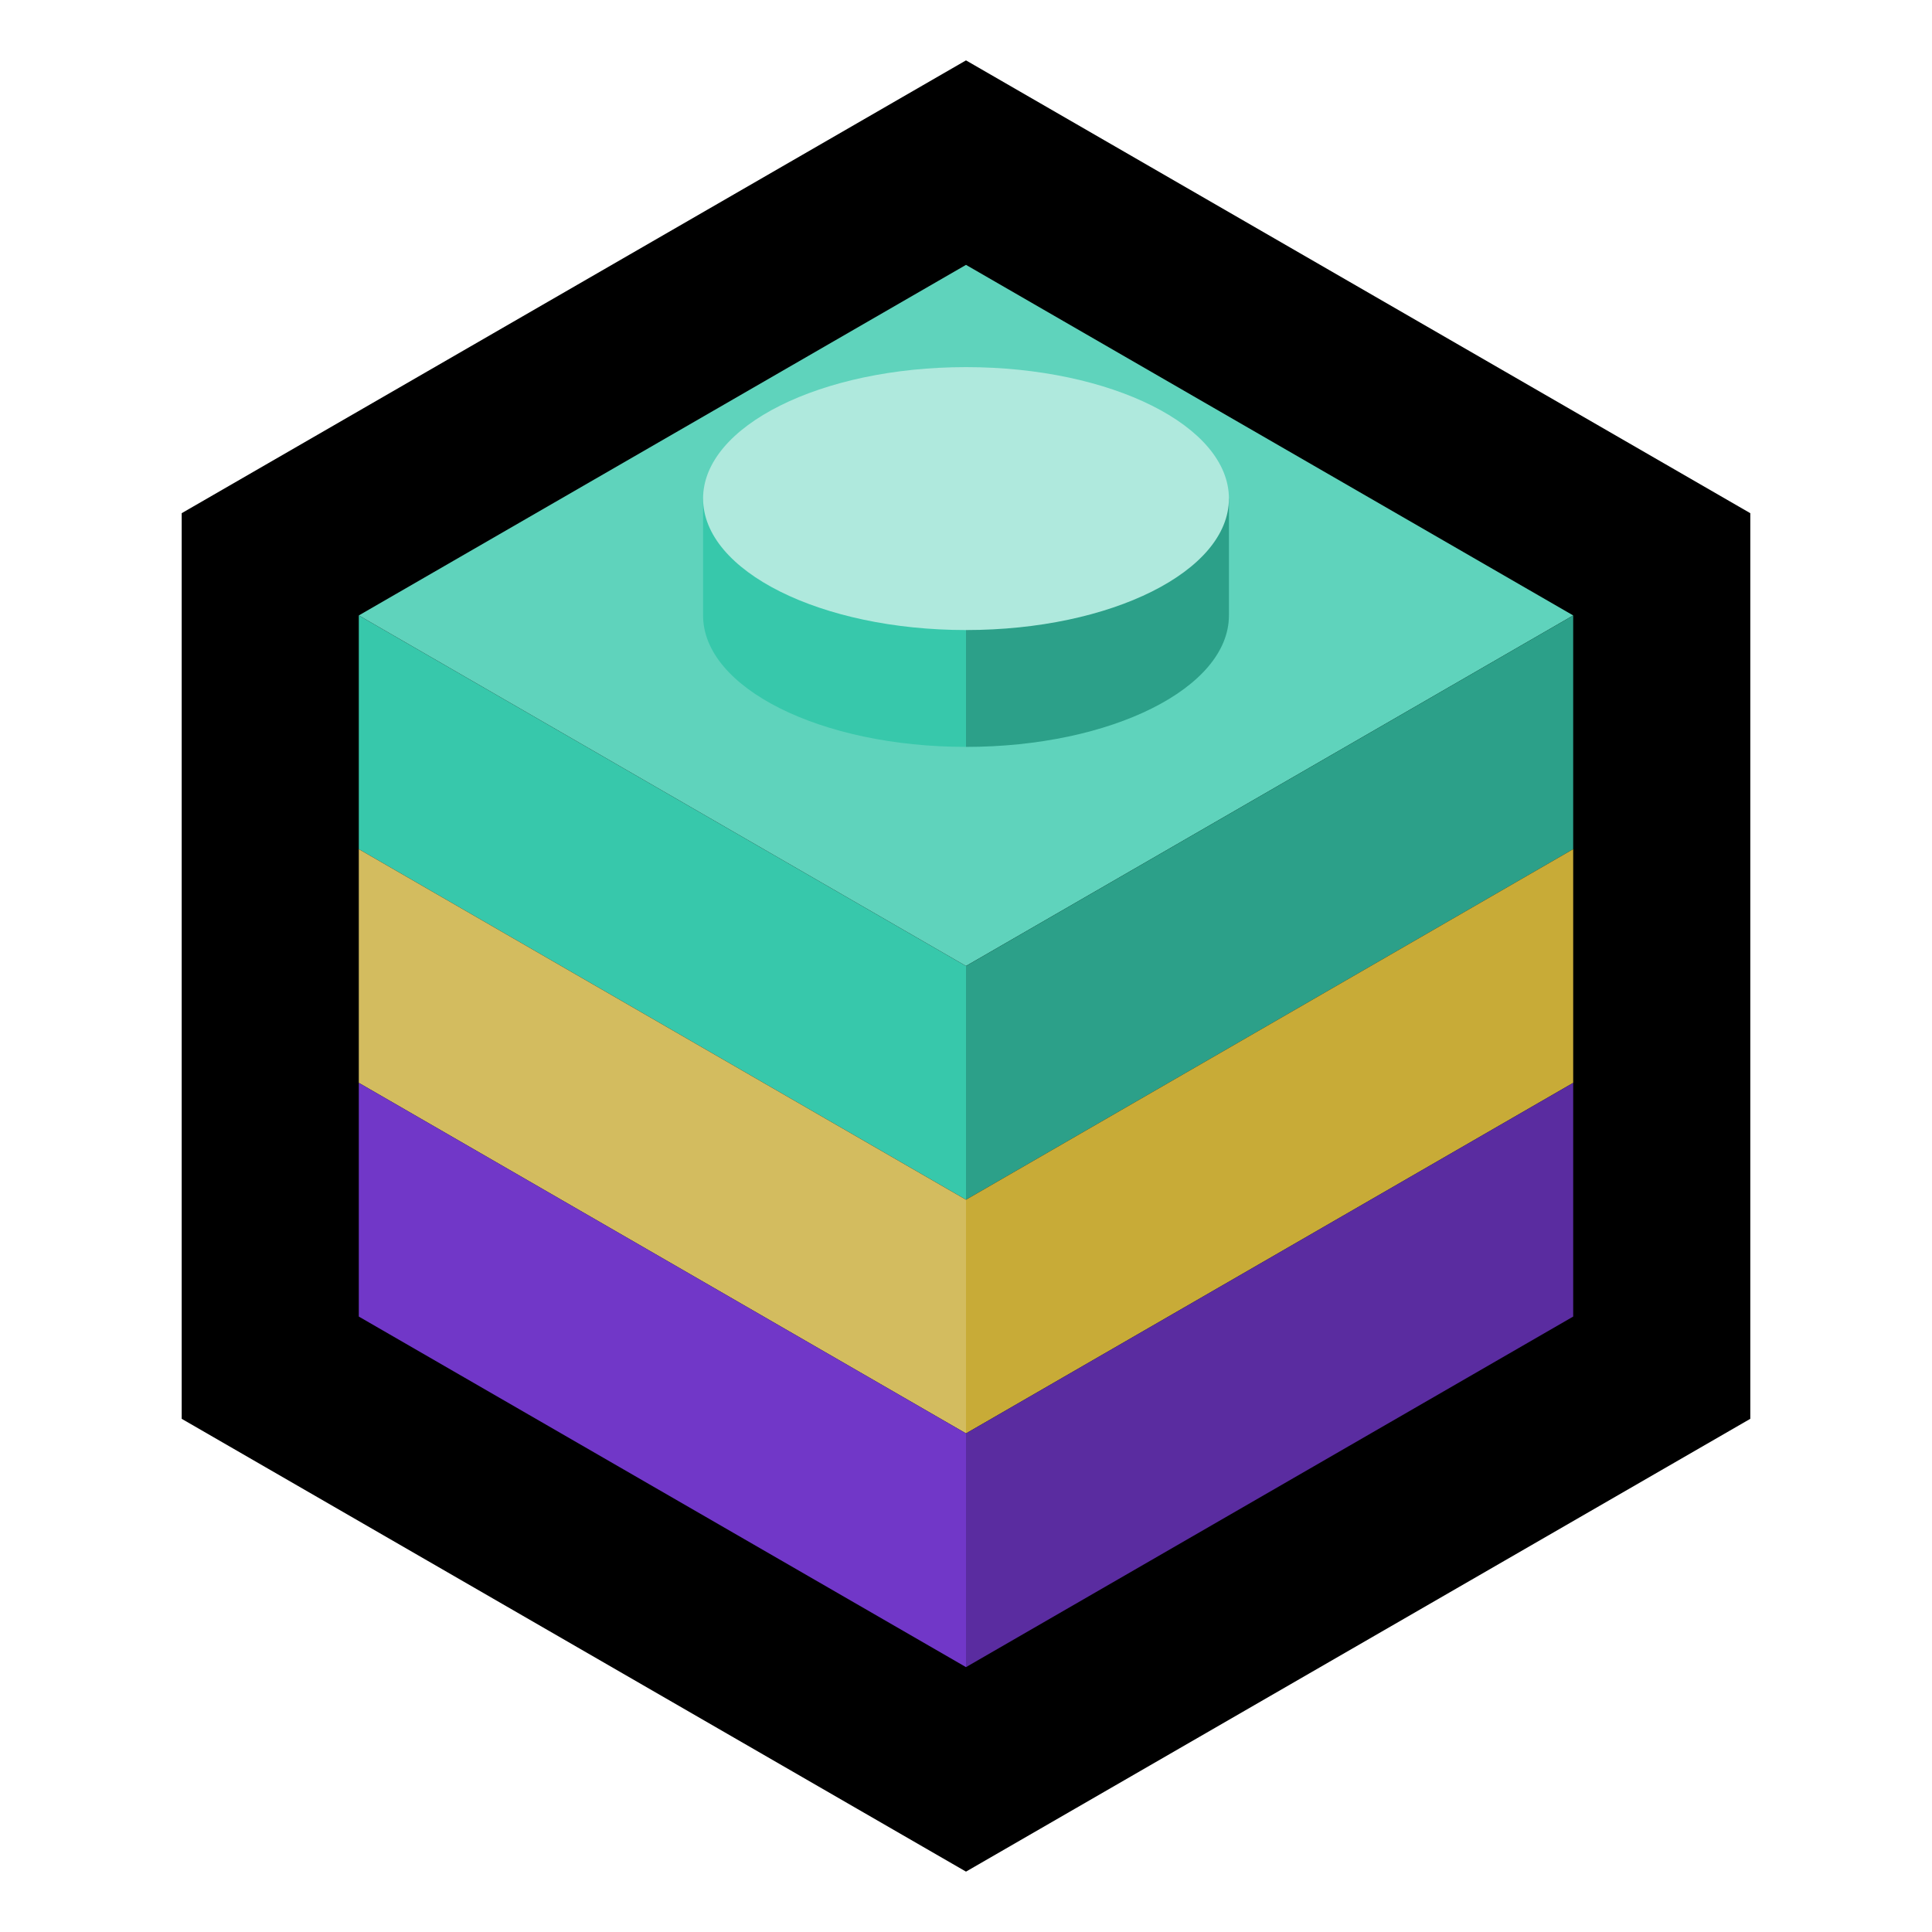
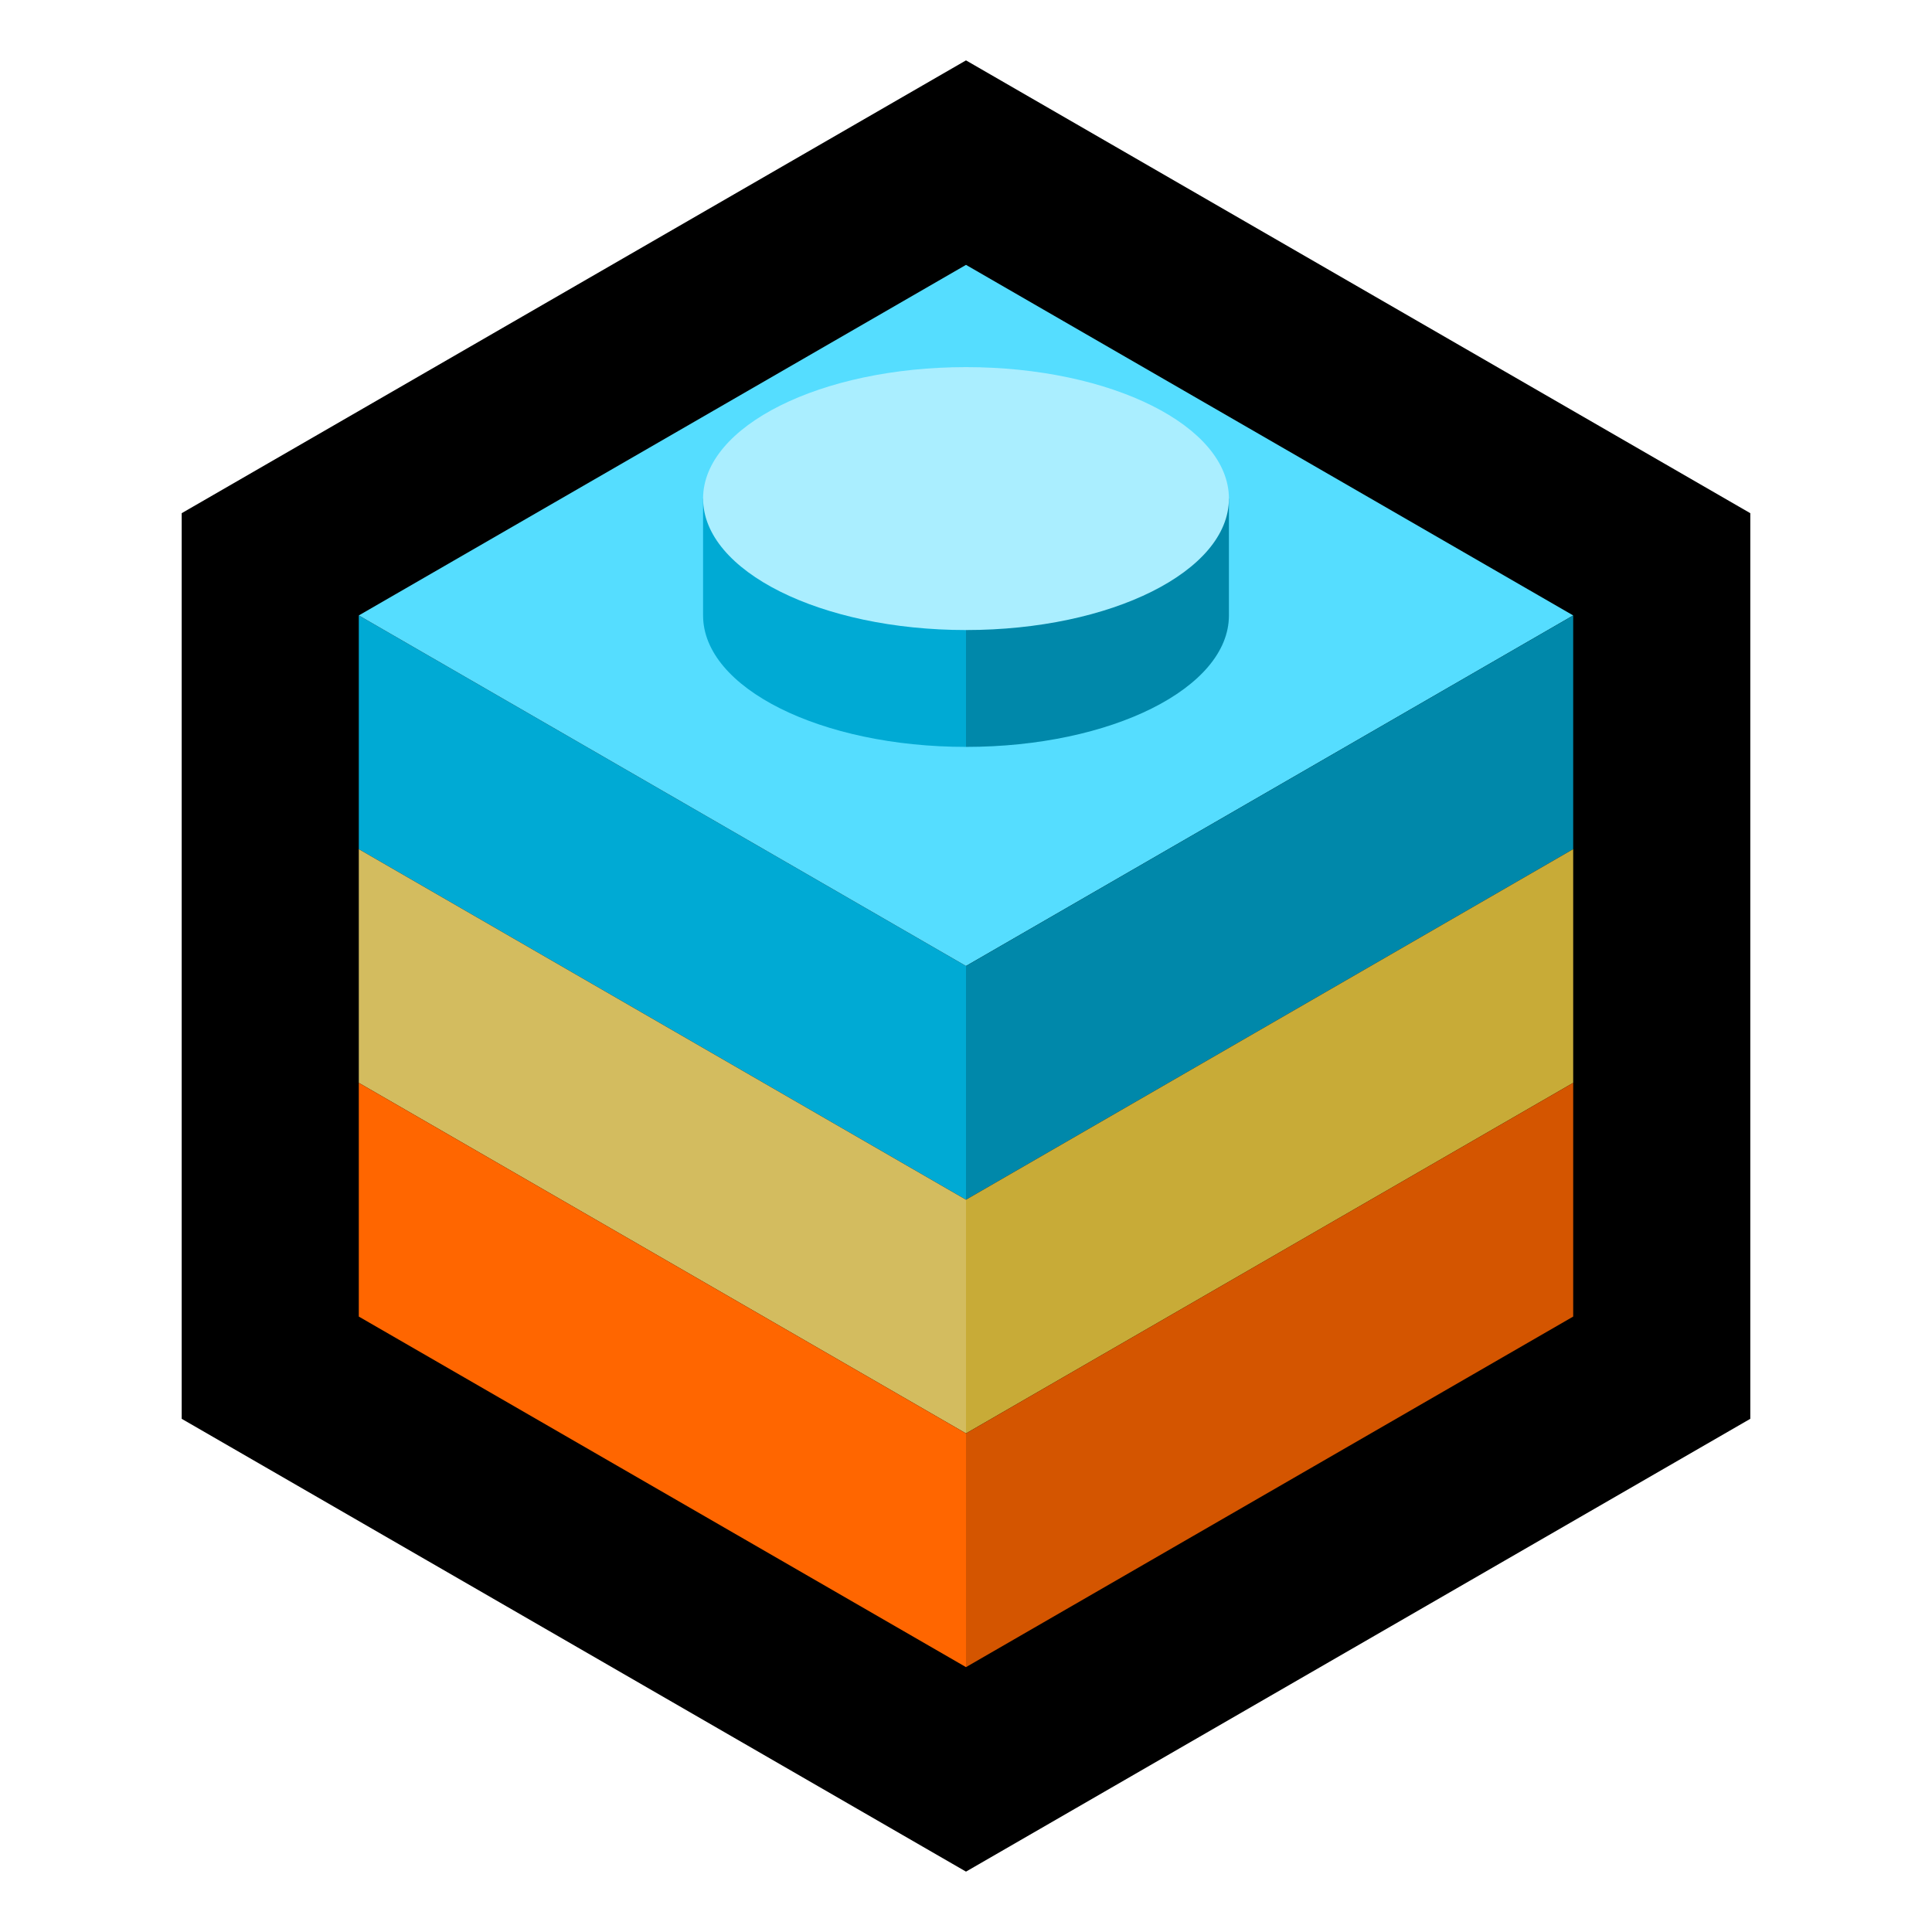
<svg xmlns="http://www.w3.org/2000/svg" width="1024" height="1024" viewBox="0 0 270.933 270.933" version="1.1" id="svg8">
  <defs id="defs2" />
  <g id="layer1" transform="translate(0,-161.5333)">
    <path style="fill:#000000;fill-opacity:1;stroke-width:0.265" id="path3822" d="m 67.733,163.65 56.826,32.808 0,65.617 -56.826,32.808 -56.826,-32.808 2e-6,-65.617 z" transform="matrix(1.935484,0,0,1.935484,4.369903,-146.7419)" />
-     <path id="path12" style="fill:#37c8ab;fill-opacity:1;stroke-width:0.396" d="m 50.317,247.839 v 32.774 l 85.15,49.161 v -32.774 z" />
-     <path style="fill:#5fd3bc;fill-opacity:1;stroke-width:0.396" d="m 135.467,198.677 -85.15,49.161 85.15,49.161 85.15,-49.161 z" id="path3824" />
-     <path style="fill:#37c8ab;fill-opacity:1;stroke-width:0.512" d="m 135.467,229.403 a 36.871,18.435 0 0 0 -16.874,2.048 H 98.596 v 16.387 a 36.871,18.435 0 0 0 36.871,18.435 z" id="path3876" />
-     <path style="fill:#2ca089;fill-opacity:1;stroke-width:0.512" d="m 135.467,229.403 v 36.871 a 36.871,18.435 0 0 0 36.871,-18.435 v -16.387 h -20.056 a 36.871,18.435 0 0 0 -16.815,-2.048 z" id="ellipse3866" />
-     <ellipse style="fill:#afe9dd;fill-opacity:1;stroke-width:0.512" id="ellipse3868" cx="135.467" cy="231.452" rx="36.871" ry="18.435" />
+     <path id="path12" style="fill:#00aad4;fill-opacity:1;stroke-width:0.396" d="m 50.317,247.839 v 32.774 l 85.15,49.161 v -32.774 z" />
+     <path style="fill:#55ddff;fill-opacity:1;stroke-width:0.396" d="m 135.467,198.677 -85.15,49.161 85.15,49.161 85.15,-49.161 z" id="path3824" />
+     <path style="fill:#00aad4;fill-opacity:1;stroke-width:0.512" d="m 135.467,229.403 a 36.871,18.435 0 0 0 -16.874,2.048 H 98.596 v 16.387 a 36.871,18.435 0 0 0 36.871,18.435 z" id="path3876" />
+     <path style="fill:#0088aa;fill-opacity:1;stroke-width:0.512" d="m 135.467,229.403 v 36.871 a 36.871,18.435 0 0 0 36.871,-18.435 v -16.387 h -20.056 a 36.871,18.435 0 0 0 -16.815,-2.048 z" id="ellipse3866" />
+     <ellipse style="fill:#aaeeff;fill-opacity:1;stroke-width:0.512" id="ellipse3868" cx="135.467" cy="231.452" rx="36.871" ry="18.435" />
    <path id="path13" style="fill:#d3bc5f;fill-opacity:1;stroke-width:0.396" d="m 50.317,280.613 v 32.774 l 85.15,49.161 v -32.774 z" />
-     <path id="path14" style="fill:#7137c8;fill-opacity:1;stroke-width:0.396" d="m 50.317,313.387 v 32.774 l 85.15,49.161 v -32.774 z" />
-     <path id="path15" style="fill:#2ca089;fill-opacity:1;stroke-width:0.396" d="m 220.616,247.839 v 32.774 l -85.15,49.161 v -32.774 z" />
+     <path id="path14" style="fill:#ff6600;fill-opacity:1;stroke-width:0.396" d="m 50.317,313.387 v 32.774 l 85.15,49.161 v -32.774 z" />
+     <path id="path15" style="fill:#0088aa;fill-opacity:1;stroke-width:0.396" d="m 220.616,247.839 v 32.774 l -85.15,49.161 v -32.774 z" />
    <path id="path16" style="fill:#c8ab37;fill-opacity:1;stroke-width:0.396" d="m 220.616,280.613 v 32.774 l -85.15,49.161 v -32.774 z" />
-     <path id="path17" style="fill:#5a2ca0;fill-opacity:1;stroke-width:0.396" d="m 220.616,313.387 v 32.774 l -85.15,49.161 v -32.774 z" />
+     <path id="path17" style="fill:#d45500;fill-opacity:1;stroke-width:0.396" d="m 220.616,313.387 v 32.774 l -85.15,49.161 v -32.774 z" />
  </g>
</svg>
